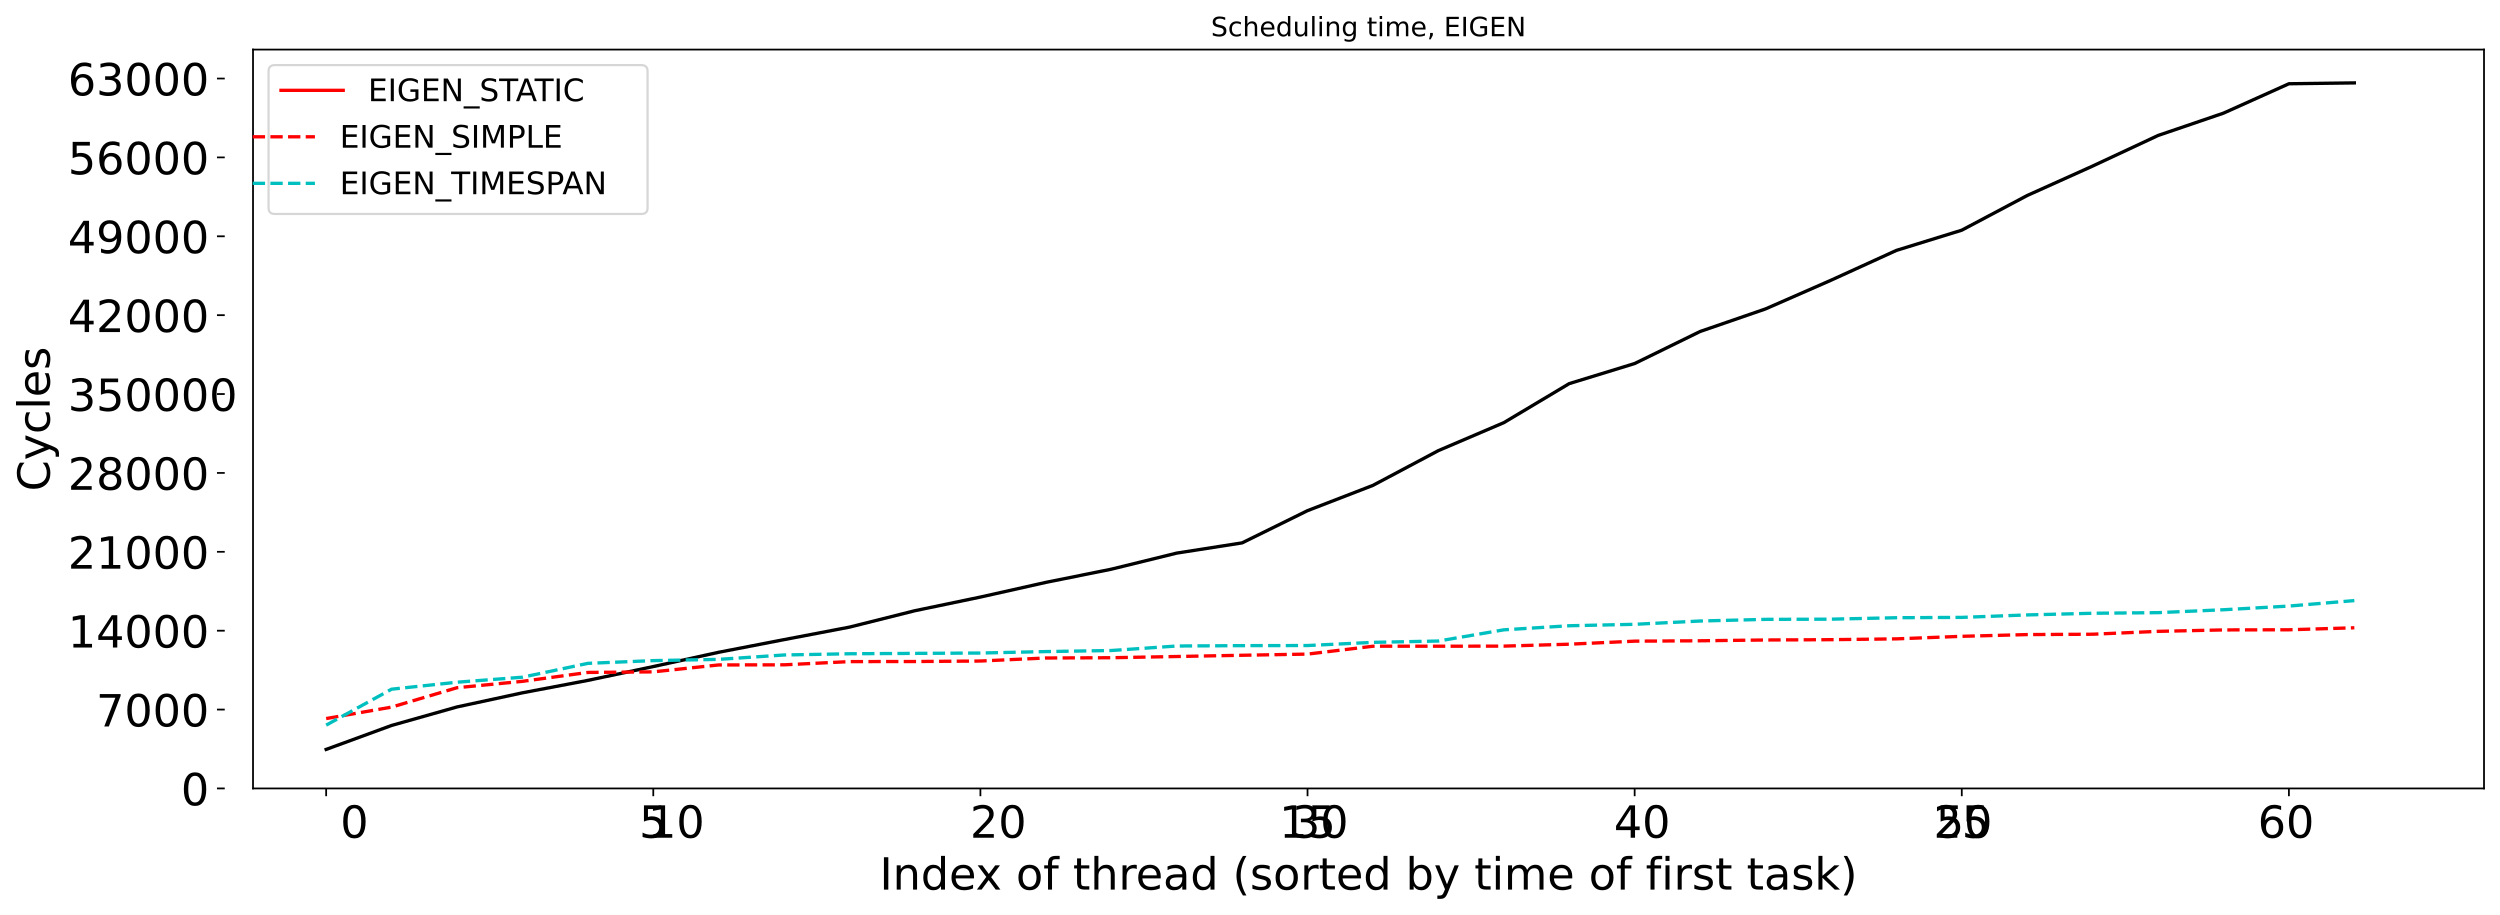
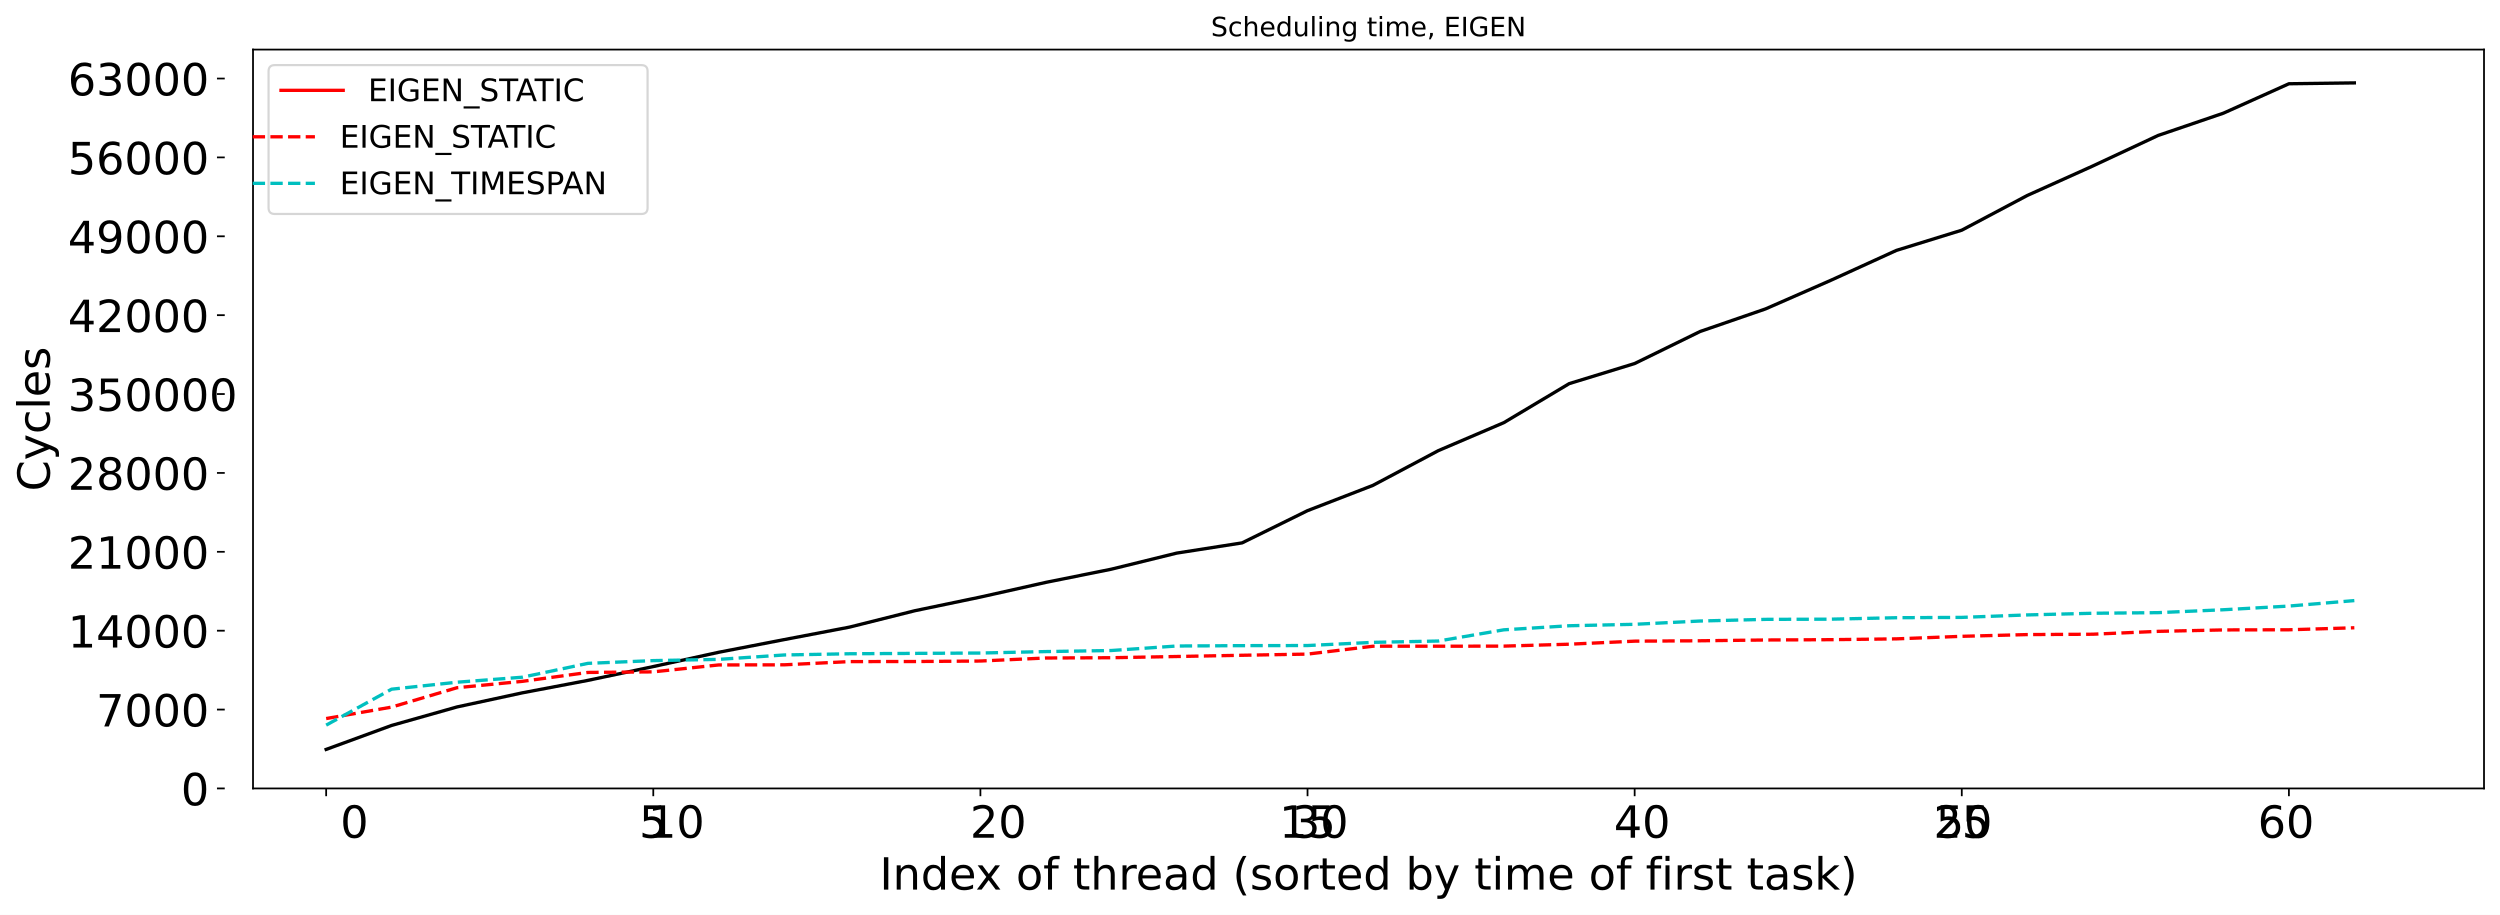
<svg xmlns="http://www.w3.org/2000/svg" xmlns:xlink="http://www.w3.org/1999/xlink" width="1125.506pt" height="411.871pt" viewBox="0 0 1125.506 411.871" version="1.1">
  <defs>
    <style type="text/css">*{stroke-linejoin: round; stroke-linecap: butt}</style>
  </defs>
  <g id="figure_1">
    <g id="patch_1">
      <path d="M -0 411.871  L 1125.506 411.871  L 1125.506 0  L -0 0  z " style="fill: #ffffff" />
    </g>
    <g id="axes_1">
      <g id="patch_2">
        <path d="M 113.906 354.958  L 1118.306 354.958  L 1118.306 22.318  L 113.906 22.318  z " style="fill: #ffffff" />
      </g>
      <g id="matplotlib.axis_1">
        <g id="xtick_1">
          <g id="line2d_1">
            <defs>
              <path id="me349b66cde" d="M 0 0  L 0 3.5  " style="stroke: #000000; stroke-width: 0.8" />
            </defs>
            <g>
              <use xlink:href="#me349b66cde" x="146.836" y="354.958" style="stroke: #000000; stroke-width: 0.8" />
            </g>
          </g>
          <g id="text_1">
            <g transform="translate(153.1983 377.155) scale(0.2 -0.2)">
              <defs>
                <path id="DejaVuSans-30" d="M 2034 4250  Q 1547 4250 1301 3770  Q 1056 3291 1056 2328  Q 1056 1369 1301 889  Q 1547 409 2034 409  Q 2525 409 2770 889  Q 3016 1369 3016 2328  Q 3016 3291 2770 3770  Q 2525 4250 2034 4250  z M 2034 4750  Q 2819 4750 3233 4129  Q 3647 3509 3647 2328  Q 3647 1150 3233 529  Q 2819 -91 2034 -91  Q 1250 -91 836 529  Q 422 1150 422 2328  Q 422 3509 836 4129  Q 1250 4750 2034 4750  z " transform="scale(0.015625)" />
              </defs>
              <use xlink:href="#DejaVuSans-30" />
            </g>
          </g>
        </g>
        <g id="xtick_2">
          <g id="line2d_2">
            <g>
              <use xlink:href="#me349b66cde" x="294.109" y="354.958" style="stroke: #000000; stroke-width: 0.8" />
            </g>
          </g>
          <g id="text_2">
            <g transform="translate(287.746 377.155) scale(0.2 -0.2)">
              <defs>
                <path id="DejaVuSans-35" d="M 691 4666  L 3169 4666  L 3169 4134  L 1269 4134  L 1269 2991  Q 1406 3038 1543 3061  Q 1681 3084 1819 3084  Q 2600 3084 3056 2656  Q 3513 2228 3513 1497  Q 3513 744 3044 326  Q 2575 -91 1722 -91  Q 1428 -91 1123 -41  Q 819 9 494 109  L 494 744  Q 775 591 1075 516  Q 1375 441 1709 441  Q 2250 441 2565 725  Q 2881 1009 2881 1497  Q 2881 1984 2565 2268  Q 2250 2553 1709 2553  Q 1456 2553 1204 2497  Q 953 2441 691 2322  L 691 4666  z " transform="scale(0.015625)" />
              </defs>
              <use xlink:href="#DejaVuSans-35" />
            </g>
          </g>
        </g>
        <g id="xtick_3">
          <g id="line2d_3">
            <g>
              <use xlink:href="#me349b66cde" x="441.381" y="354.958" style="stroke: #000000; stroke-width: 0.8" />
            </g>
          </g>
          <g id="text_3">
            <g transform="translate(291.7709 377.155) scale(0.2 -0.2)">
              <defs>
                <path id="DejaVuSans-31" d="M 794 531  L 1825 531  L 1825 4091  L 703 3866  L 703 4441  L 1819 4666  L 2450 4666  L 2450 531  L 3481 531  L 3481 0  L 794 0  L 794 531  z " transform="scale(0.015625)" />
              </defs>
              <use xlink:href="#DejaVuSans-31" />
              <use xlink:href="#DejaVuSans-30" x="63.623" />
            </g>
          </g>
        </g>
        <g id="xtick_4">
          <g id="line2d_4">
            <g>
              <use xlink:href="#me349b66cde" x="588.654" y="354.958" style="stroke: #000000; stroke-width: 0.8" />
            </g>
          </g>
          <g id="text_4">
            <g transform="translate(575.929 377.155) scale(0.2 -0.2)">
              <use xlink:href="#DejaVuSans-31" />
              <use xlink:href="#DejaVuSans-35" x="63.623" />
            </g>
          </g>
        </g>
        <g id="xtick_5">
          <g id="line2d_5">
            <g>
              <use xlink:href="#me349b66cde" x="735.927" y="354.958" style="stroke: #000000; stroke-width: 0.8" />
            </g>
          </g>
          <g id="text_3">
            <g transform="translate(436.7059 377.155) scale(0.2 -0.2)">
              <defs>
                <path id="DejaVuSans-32" d="M 1228 531  L 3431 531  L 3431 0  L 469 0  L 469 531  Q 828 903 1448 1529  Q 2069 2156 2228 2338  Q 2531 2678 2651 2914  Q 2772 3150 2772 3378  Q 2772 3750 2511 3984  Q 2250 4219 1831 4219  Q 1534 4219 1204 4116  Q 875 4013 500 3803  L 500 4441  Q 881 4594 1212 4672  Q 1544 4750 1819 4750  Q 2544 4750 2975 4387  Q 3406 4025 3406 3419  Q 3406 3131 3298 2873  Q 3191 2616 2906 2266  Q 2828 2175 2409 1742  Q 1991 1309 1228 531  z " transform="scale(0.015625)" />
              </defs>
              <use xlink:href="#DejaVuSans-32" />
              <use xlink:href="#DejaVuSans-30" x="63.623" />
            </g>
          </g>
        </g>
        <g id="xtick_6">
          <g id="line2d_6">
            <g>
              <use xlink:href="#me349b66cde" x="883.199" y="354.958" style="stroke: #000000; stroke-width: 0.8" />
            </g>
          </g>
          <g id="text_6">
            <g transform="translate(870.4744 377.155) scale(0.2 -0.2)">
              <use xlink:href="#DejaVuSans-32" />
              <use xlink:href="#DejaVuSans-35" x="63.623" />
            </g>
          </g>
        </g>
        <g id="xtick_7">
          <g id="line2d_7">
            <g>
              <use xlink:href="#me349b66cde" x="1030.472" y="354.958" style="stroke: #000000; stroke-width: 0.8" />
            </g>
          </g>
          <g id="text_4">
            <g transform="translate(581.641 377.155) scale(0.2 -0.2)">
              <defs>
                <path id="DejaVuSans-33" d="M 2597 2516  Q 3050 2419 3304 2112  Q 3559 1806 3559 1356  Q 3559 666 3084 287  Q 2609 -91 1734 -91  Q 1441 -91 1130 -33  Q 819 25 488 141  L 488 750  Q 750 597 1062 519  Q 1375 441 1716 441  Q 2309 441 2620 675  Q 2931 909 2931 1356  Q 2931 1769 2642 2001  Q 2353 2234 1838 2234  L 1294 2234  L 1294 2753  L 1863 2753  Q 2328 2753 2575 2939  Q 2822 3125 2822 3475  Q 2822 3834 2567 4026  Q 2313 4219 1838 4219  Q 1578 4219 1281 4162  Q 984 4106 628 3988  L 628 4550  Q 988 4650 1302 4700  Q 1616 4750 1894 4750  Q 2613 4750 3031 4423  Q 3450 4097 3450 3541  Q 3450 3153 3228 2886  Q 3006 2619 2597 2516  z " transform="scale(0.015625)" />
              </defs>
              <use xlink:href="#DejaVuSans-33" />
              <use xlink:href="#DejaVuSans-30" x="63.623" />
            </g>
          </g>
        </g>
        <g id="xtick_5">
          <g id="line2d_5">
            <g>
-               <use xlink:href="#m60fa021824" x="739.301" y="354.958" style="stroke: #000000; stroke-width: 0.8" />
+               <use xlink:href="#m467ba0dbdc" x="739.301" y="354.958" style="stroke: #000000; stroke-width: 0.8" />
            </g>
          </g>
          <g id="text_5">
            <g transform="translate(726.5761 377.155) scale(0.2 -0.2)">
              <defs>
                <path id="DejaVuSans-34" d="M 2419 4116  L 825 1625  L 2419 1625  L 2419 4116  z M 2253 4666  L 3047 4666  L 3047 1625  L 3713 1625  L 3713 1100  L 3047 1100  L 3047 0  L 2419 0  L 2419 1100  L 313 1100  L 313 1709  L 2253 4666  z " transform="scale(0.015625)" />
              </defs>
              <use xlink:href="#DejaVuSans-34" />
              <use xlink:href="#DejaVuSans-30" x="63.623" />
            </g>
          </g>
        </g>
        <g id="xtick_6">
          <g id="line2d_6">
            <g>
-               <use xlink:href="#m60fa021824" x="884.236" y="354.958" style="stroke: #000000; stroke-width: 0.8" />
+               <use xlink:href="#m467ba0dbdc" x="884.236" y="354.958" style="stroke: #000000; stroke-width: 0.8" />
            </g>
          </g>
          <g id="text_6">
            <g transform="translate(871.5111 377.155) scale(0.2 -0.2)">
              <defs>
                <path id="DejaVuSans-35" d="M 691 4666  L 3169 4666  L 3169 4134  L 1269 4134  L 1269 2991  Q 1406 3038 1543 3061  Q 1681 3084 1819 3084  Q 2600 3084 3056 2656  Q 3513 2228 3513 1497  Q 3513 744 3044 326  Q 2575 -91 1722 -91  Q 1428 -91 1123 -41  Q 819 9 494 109  L 494 744  Q 775 591 1075 516  Q 1375 441 1709 441  Q 2250 441 2565 725  Q 2881 1009 2881 1497  Q 2881 1984 2565 2268  Q 2250 2553 1709 2553  Q 1456 2553 1204 2497  Q 953 2441 691 2322  L 691 4666  z " transform="scale(0.015625)" />
              </defs>
              <use xlink:href="#DejaVuSans-35" />
              <use xlink:href="#DejaVuSans-30" x="63.623" />
            </g>
          </g>
        </g>
        <g id="xtick_7">
          <g id="line2d_7">
            <g>
-               <use xlink:href="#m60fa021824" x="1029.171" y="354.958" style="stroke: #000000; stroke-width: 0.8" />
+               <use xlink:href="#m467ba0dbdc" x="1029.171" y="354.958" style="stroke: #000000; stroke-width: 0.8" />
            </g>
          </g>
          <g id="text_7">
            <g transform="translate(1016.446 377.155) scale(0.2 -0.2)">
              <defs>
                <path id="DejaVuSans-36" d="M 2113 2584  Q 1688 2584 1439 2293  Q 1191 2003 1191 1497  Q 1191 994 1439 701  Q 1688 409 2113 409  Q 2538 409 2786 701  Q 3034 994 3034 1497  Q 3034 2003 2786 2293  Q 2538 2584 2113 2584  z M 3366 4563  L 3366 3988  Q 3128 4100 2886 4159  Q 2644 4219 2406 4219  Q 1781 4219 1451 3797  Q 1122 3375 1075 2522  Q 1259 2794 1537 2939  Q 1816 3084 2150 3084  Q 2853 3084 3261 2657  Q 3669 2231 3669 1497  Q 3669 778 3244 343  Q 2819 -91 2113 -91  Q 1303 -91 875 529  Q 447 1150 447 2328  Q 447 3434 972 4092  Q 1497 4750 2381 4750  Q 2619 4750 2861 4703  Q 3103 4656 3366 4563  z " transform="scale(0.015625)" />
              </defs>
              <use xlink:href="#DejaVuSans-36" />
              <use xlink:href="#DejaVuSans-30" x="63.623" />
            </g>
          </g>
        </g>
        <g id="text_8">
          <g transform="translate(395.9859 400.5113) scale(0.2 -0.2)">
            <defs>
              <path id="DejaVuSans-49" d="M 628 4666  L 1259 4666  L 1259 0  L 628 0  L 628 4666  z " transform="scale(0.015625)" />
              <path id="DejaVuSans-6e" d="M 3513 2113  L 3513 0  L 2938 0  L 2938 2094  Q 2938 2591 2744 2837  Q 2550 3084 2163 3084  Q 1697 3084 1428 2787  Q 1159 2491 1159 1978  L 1159 0  L 581 0  L 581 3500  L 1159 3500  L 1159 2956  Q 1366 3272 1645 3428  Q 1925 3584 2291 3584  Q 2894 3584 3203 3211  Q 3513 2838 3513 2113  z " transform="scale(0.015625)" />
              <path id="DejaVuSans-64" d="M 2906 2969  L 2906 4863  L 3481 4863  L 3481 0  L 2906 0  L 2906 525  Q 2725 213 2448 61  Q 2172 -91 1784 -91  Q 1150 -91 751 415  Q 353 922 353 1747  Q 353 2572 751 3078  Q 1150 3584 1784 3584  Q 2172 3584 2448 3432  Q 2725 3281 2906 2969  z M 947 1747  Q 947 1113 1208 752  Q 1469 391 1925 391  Q 2381 391 2643 752  Q 2906 1113 2906 1747  Q 2906 2381 2643 2742  Q 2381 3103 1925 3103  Q 1469 3103 1208 2742  Q 947 2381 947 1747  z " transform="scale(0.015625)" />
              <path id="DejaVuSans-65" d="M 3597 1894  L 3597 1613  L 953 1613  Q 991 1019 1311 708  Q 1631 397 2203 397  Q 2534 397 2845 478  Q 3156 559 3463 722  L 3463 178  Q 3153 47 2828 -22  Q 2503 -91 2169 -91  Q 1331 -91 842 396  Q 353 884 353 1716  Q 353 2575 817 3079  Q 1281 3584 2069 3584  Q 2775 3584 3186 3129  Q 3597 2675 3597 1894  z M 3022 2063  Q 3016 2534 2758 2815  Q 2500 3097 2075 3097  Q 1594 3097 1305 2825  Q 1016 2553 972 2059  L 3022 2063  z " transform="scale(0.015625)" />
              <path id="DejaVuSans-78" d="M 3513 3500  L 2247 1797  L 3578 0  L 2900 0  L 1881 1375  L 863 0  L 184 0  L 1544 1831  L 300 3500  L 978 3500  L 1906 2253  L 2834 3500  L 3513 3500  z " transform="scale(0.015625)" />
              <path id="DejaVuSans-20" transform="scale(0.015625)" />
              <path id="DejaVuSans-6f" d="M 1959 3097  Q 1497 3097 1228 2736  Q 959 2375 959 1747  Q 959 1119 1226 758  Q 1494 397 1959 397  Q 2419 397 2687 759  Q 2956 1122 2956 1747  Q 2956 2369 2687 2733  Q 2419 3097 1959 3097  z M 1959 3584  Q 2709 3584 3137 3096  Q 3566 2609 3566 1747  Q 3566 888 3137 398  Q 2709 -91 1959 -91  Q 1206 -91 779 398  Q 353 888 353 1747  Q 353 2609 779 3096  Q 1206 3584 1959 3584  z " transform="scale(0.015625)" />
              <path id="DejaVuSans-66" d="M 2375 4863  L 2375 4384  L 1825 4384  Q 1516 4384 1395 4259  Q 1275 4134 1275 3809  L 1275 3500  L 2222 3500  L 2222 3053  L 1275 3053  L 1275 0  L 697 0  L 697 3053  L 147 3053  L 147 3500  L 697 3500  L 697 3744  Q 697 4328 969 4595  Q 1241 4863 1831 4863  L 2375 4863  z " transform="scale(0.015625)" />
              <path id="DejaVuSans-74" d="M 1172 4494  L 1172 3500  L 2356 3500  L 2356 3053  L 1172 3053  L 1172 1153  Q 1172 725 1289 603  Q 1406 481 1766 481  L 2356 481  L 2356 0  L 1766 0  Q 1100 0 847 248  Q 594 497 594 1153  L 594 3053  L 172 3053  L 172 3500  L 594 3500  L 594 4494  L 1172 4494  z " transform="scale(0.015625)" />
              <path id="DejaVuSans-68" d="M 3513 2113  L 3513 0  L 2938 0  L 2938 2094  Q 2938 2591 2744 2837  Q 2550 3084 2163 3084  Q 1697 3084 1428 2787  Q 1159 2491 1159 1978  L 1159 0  L 581 0  L 581 4863  L 1159 4863  L 1159 2956  Q 1366 3272 1645 3428  Q 1925 3584 2291 3584  Q 2894 3584 3203 3211  Q 3513 2838 3513 2113  z " transform="scale(0.015625)" />
              <path id="DejaVuSans-72" d="M 2631 2963  Q 2534 3019 2420 3045  Q 2306 3072 2169 3072  Q 1681 3072 1420 2755  Q 1159 2438 1159 1844  L 1159 0  L 581 0  L 581 3500  L 1159 3500  L 1159 2956  Q 1341 3275 1631 3429  Q 1922 3584 2338 3584  Q 2397 3584 2469 3576  Q 2541 3569 2628 3553  L 2631 2963  z " transform="scale(0.015625)" />
              <path id="DejaVuSans-61" d="M 2194 1759  Q 1497 1759 1228 1600  Q 959 1441 959 1056  Q 959 750 1161 570  Q 1363 391 1709 391  Q 2188 391 2477 730  Q 2766 1069 2766 1631  L 2766 1759  L 2194 1759  z M 3341 1997  L 3341 0  L 2766 0  L 2766 531  Q 2569 213 2275 61  Q 1981 -91 1556 -91  Q 1019 -91 701 211  Q 384 513 384 1019  Q 384 1609 779 1909  Q 1175 2209 1959 2209  L 2766 2209  L 2766 2266  Q 2766 2663 2505 2880  Q 2244 3097 1772 3097  Q 1472 3097 1187 3025  Q 903 2953 641 2809  L 641 3341  Q 956 3463 1253 3523  Q 1550 3584 1831 3584  Q 2591 3584 2966 3190  Q 3341 2797 3341 1997  z " transform="scale(0.015625)" />
              <path id="DejaVuSans-28" d="M 1984 4856  Q 1566 4138 1362 3434  Q 1159 2731 1159 2009  Q 1159 1288 1364 580  Q 1569 -128 1984 -844  L 1484 -844  Q 1016 -109 783 600  Q 550 1309 550 2009  Q 550 2706 781 3412  Q 1013 4119 1484 4856  L 1984 4856  z " transform="scale(0.015625)" />
              <path id="DejaVuSans-73" d="M 2834 3397  L 2834 2853  Q 2591 2978 2328 3040  Q 2066 3103 1784 3103  Q 1356 3103 1142 2972  Q 928 2841 928 2578  Q 928 2378 1081 2264  Q 1234 2150 1697 2047  L 1894 2003  Q 2506 1872 2764 1633  Q 3022 1394 3022 966  Q 3022 478 2636 193  Q 2250 -91 1575 -91  Q 1294 -91 989 -36  Q 684 19 347 128  L 347 722  Q 666 556 975 473  Q 1284 391 1588 391  Q 1994 391 2212 530  Q 2431 669 2431 922  Q 2431 1156 2273 1281  Q 2116 1406 1581 1522  L 1381 1569  Q 847 1681 609 1914  Q 372 2147 372 2553  Q 372 3047 722 3315  Q 1072 3584 1716 3584  Q 2034 3584 2315 3537  Q 2597 3491 2834 3397  z " transform="scale(0.015625)" />
              <path id="DejaVuSans-62" d="M 3116 1747  Q 3116 2381 2855 2742  Q 2594 3103 2138 3103  Q 1681 3103 1420 2742  Q 1159 2381 1159 1747  Q 1159 1113 1420 752  Q 1681 391 2138 391  Q 2594 391 2855 752  Q 3116 1113 3116 1747  z M 1159 2969  Q 1341 3281 1617 3432  Q 1894 3584 2278 3584  Q 2916 3584 3314 3078  Q 3713 2572 3713 1747  Q 3713 922 3314 415  Q 2916 -91 2278 -91  Q 1894 -91 1617 61  Q 1341 213 1159 525  L 1159 0  L 581 0  L 581 4863  L 1159 4863  L 1159 2969  z " transform="scale(0.015625)" />
              <path id="DejaVuSans-79" d="M 2059 -325  Q 1816 -950 1584 -1140  Q 1353 -1331 966 -1331  L 506 -1331  L 506 -850  L 844 -850  Q 1081 -850 1212 -737  Q 1344 -625 1503 -206  L 1606 56  L 191 3500  L 800 3500  L 1894 763  L 2988 3500  L 3597 3500  L 2059 -325  z " transform="scale(0.015625)" />
              <path id="DejaVuSans-69" d="M 603 3500  L 1178 3500  L 1178 0  L 603 0  L 603 3500  z M 603 4863  L 1178 4863  L 1178 4134  L 603 4134  L 603 4863  z " transform="scale(0.015625)" />
              <path id="DejaVuSans-6d" d="M 3328 2828  Q 3544 3216 3844 3400  Q 4144 3584 4550 3584  Q 5097 3584 5394 3201  Q 5691 2819 5691 2113  L 5691 0  L 5113 0  L 5113 2094  Q 5113 2597 4934 2840  Q 4756 3084 4391 3084  Q 3944 3084 3684 2787  Q 3425 2491 3425 1978  L 3425 0  L 2847 0  L 2847 2094  Q 2847 2600 2669 2842  Q 2491 3084 2119 3084  Q 1678 3084 1418 2786  Q 1159 2488 1159 1978  L 1159 0  L 581 0  L 581 3500  L 1159 3500  L 1159 2956  Q 1356 3278 1631 3431  Q 1906 3584 2284 3584  Q 2666 3584 2933 3390  Q 3200 3197 3328 2828  z " transform="scale(0.015625)" />
              <path id="DejaVuSans-6b" d="M 581 4863  L 1159 4863  L 1159 1991  L 2875 3500  L 3609 3500  L 1753 1863  L 3688 0  L 2938 0  L 1159 1709  L 1159 0  L 581 0  L 581 4863  z " transform="scale(0.015625)" />
              <path id="DejaVuSans-29" d="M 513 4856  L 1013 4856  Q 1481 4119 1714 3412  Q 1947 2706 1947 2009  Q 1947 1309 1714 600  Q 1481 -109 1013 -844  L 513 -844  Q 928 -128 1133 580  Q 1338 1288 1338 2009  Q 1338 2731 1133 3434  Q 928 4138 513 4856  z " transform="scale(0.015625)" />
            </defs>
            <use xlink:href="#DejaVuSans-49" />
            <use xlink:href="#DejaVuSans-6e" x="29.492" />
            <use xlink:href="#DejaVuSans-64" x="92.871" />
            <use xlink:href="#DejaVuSans-65" x="156.348" />
            <use xlink:href="#DejaVuSans-78" x="216.121" />
            <use xlink:href="#DejaVuSans-20" x="275.301" />
            <use xlink:href="#DejaVuSans-6f" x="307.088" />
            <use xlink:href="#DejaVuSans-66" x="368.27" />
            <use xlink:href="#DejaVuSans-20" x="403.475" />
            <use xlink:href="#DejaVuSans-74" x="435.262" />
            <use xlink:href="#DejaVuSans-68" x="474.471" />
            <use xlink:href="#DejaVuSans-72" x="537.85" />
            <use xlink:href="#DejaVuSans-65" x="576.713" />
            <use xlink:href="#DejaVuSans-61" x="638.236" />
            <use xlink:href="#DejaVuSans-64" x="699.516" />
            <use xlink:href="#DejaVuSans-20" x="762.992" />
            <use xlink:href="#DejaVuSans-28" x="794.779" />
            <use xlink:href="#DejaVuSans-73" x="833.793" />
            <use xlink:href="#DejaVuSans-6f" x="885.893" />
            <use xlink:href="#DejaVuSans-72" x="947.074" />
            <use xlink:href="#DejaVuSans-74" x="988.188" />
            <use xlink:href="#DejaVuSans-65" x="1027.396" />
            <use xlink:href="#DejaVuSans-64" x="1088.92" />
            <use xlink:href="#DejaVuSans-20" x="1152.396" />
            <use xlink:href="#DejaVuSans-62" x="1184.184" />
            <use xlink:href="#DejaVuSans-79" x="1247.66" />
            <use xlink:href="#DejaVuSans-20" x="1306.84" />
            <use xlink:href="#DejaVuSans-74" x="1338.627" />
            <use xlink:href="#DejaVuSans-69" x="1377.836" />
            <use xlink:href="#DejaVuSans-6d" x="1405.619" />
            <use xlink:href="#DejaVuSans-65" x="1503.031" />
            <use xlink:href="#DejaVuSans-20" x="1564.555" />
            <use xlink:href="#DejaVuSans-6f" x="1596.342" />
            <use xlink:href="#DejaVuSans-66" x="1657.523" />
            <use xlink:href="#DejaVuSans-20" x="1692.729" />
            <use xlink:href="#DejaVuSans-66" x="1724.516" />
            <use xlink:href="#DejaVuSans-69" x="1759.721" />
            <use xlink:href="#DejaVuSans-72" x="1787.504" />
            <use xlink:href="#DejaVuSans-73" x="1828.617" />
            <use xlink:href="#DejaVuSans-74" x="1880.717" />
            <use xlink:href="#DejaVuSans-20" x="1919.926" />
            <use xlink:href="#DejaVuSans-74" x="1951.713" />
            <use xlink:href="#DejaVuSans-61" x="1990.922" />
            <use xlink:href="#DejaVuSans-73" x="2052.201" />
            <use xlink:href="#DejaVuSans-6b" x="2104.301" />
            <use xlink:href="#DejaVuSans-29" x="2162.211" />
          </g>
        </g>
      </g>
      <g id="matplotlib.axis_2">
        <g id="ytick_1">
          <g id="line2d_8">
            <defs>
              <path id="m7685ac1836" d="M 0 0  L -3.5 0  " style="stroke: #000000; stroke-width: 0.8" />
            </defs>
            <g>
              <use xlink:href="#m7685ac1836" x="101.181" y="354.958" style="stroke: #000000; stroke-width: 0.8" />
            </g>
          </g>
          <g id="text_9">
            <g transform="translate(81.45625 362.5566) scale(0.2 -0.2)">
              <use xlink:href="#DejaVuSans-30" />
            </g>
          </g>
        </g>
        <g id="ytick_2">
          <g id="line2d_9">
            <g>
              <use xlink:href="#m7685ac1836" x="101.181" y="319.446" style="stroke: #000000; stroke-width: 0.8" />
            </g>
          </g>
          <g id="text_10">
            <g transform="translate(43.28125 327.0449) scale(0.2 -0.2)">
              <defs>
                <path id="DejaVuSans-37" d="M 525 4666  L 3525 4666  L 3525 4397  L 1831 0  L 1172 0  L 2766 4134  L 525 4134  L 525 4666  z " transform="scale(0.015625)" />
              </defs>
              <use xlink:href="#DejaVuSans-37" />
              <use xlink:href="#DejaVuSans-30" x="63.623" />
              <use xlink:href="#DejaVuSans-30" x="127.246" />
              <use xlink:href="#DejaVuSans-30" x="190.869" />
            </g>
          </g>
        </g>
        <g id="ytick_3">
          <g id="line2d_10">
            <g>
              <use xlink:href="#m7685ac1836" x="101.181" y="283.935" style="stroke: #000000; stroke-width: 0.8" />
            </g>
          </g>
          <g id="text_11">
            <g transform="translate(30.55625 291.5332) scale(0.2 -0.2)">
              <defs>
                <path id="DejaVuSans-34" d="M 2419 4116  L 825 1625  L 2419 1625  L 2419 4116  z M 2253 4666  L 3047 4666  L 3047 1625  L 3713 1625  L 3713 1100  L 3047 1100  L 3047 0  L 2419 0  L 2419 1100  L 313 1100  L 313 1709  L 2253 4666  z " transform="scale(0.015625)" />
              </defs>
              <use xlink:href="#DejaVuSans-31" />
              <use xlink:href="#DejaVuSans-34" x="63.623" />
              <use xlink:href="#DejaVuSans-30" x="127.246" />
              <use xlink:href="#DejaVuSans-30" x="190.869" />
              <use xlink:href="#DejaVuSans-30" x="254.492" />
            </g>
          </g>
        </g>
        <g id="ytick_4">
          <g id="line2d_11">
            <g>
              <use xlink:href="#m7685ac1836" x="101.181" y="248.423" style="stroke: #000000; stroke-width: 0.8" />
            </g>
          </g>
          <g id="text_12">
            <g transform="translate(30.55625 256.0215) scale(0.2 -0.2)">
              <use xlink:href="#DejaVuSans-32" />
              <use xlink:href="#DejaVuSans-31" x="63.623" />
              <use xlink:href="#DejaVuSans-30" x="127.246" />
              <use xlink:href="#DejaVuSans-30" x="190.869" />
              <use xlink:href="#DejaVuSans-30" x="254.492" />
            </g>
          </g>
        </g>
        <g id="ytick_5">
          <g id="line2d_12">
            <g>
              <use xlink:href="#m7685ac1836" x="101.181" y="212.911" style="stroke: #000000; stroke-width: 0.8" />
            </g>
          </g>
          <g id="text_13">
            <g transform="translate(30.55625 220.5098) scale(0.2 -0.2)">
              <defs>
                <path id="DejaVuSans-38" d="M 2034 2216  Q 1584 2216 1326 1975  Q 1069 1734 1069 1313  Q 1069 891 1326 650  Q 1584 409 2034 409  Q 2484 409 2743 651  Q 3003 894 3003 1313  Q 3003 1734 2745 1975  Q 2488 2216 2034 2216  z M 1403 2484  Q 997 2584 770 2862  Q 544 3141 544 3541  Q 544 4100 942 4425  Q 1341 4750 2034 4750  Q 2731 4750 3128 4425  Q 3525 4100 3525 3541  Q 3525 3141 3298 2862  Q 3072 2584 2669 2484  Q 3125 2378 3379 2068  Q 3634 1759 3634 1313  Q 3634 634 3220 271  Q 2806 -91 2034 -91  Q 1263 -91 848 271  Q 434 634 434 1313  Q 434 1759 690 2068  Q 947 2378 1403 2484  z M 1172 3481  Q 1172 3119 1398 2916  Q 1625 2713 2034 2713  Q 2441 2713 2670 2916  Q 2900 3119 2900 3481  Q 2900 3844 2670 4047  Q 2441 4250 2034 4250  Q 1625 4250 1398 4047  Q 1172 3844 1172 3481  z " transform="scale(0.015625)" />
              </defs>
              <use xlink:href="#DejaVuSans-32" />
              <use xlink:href="#DejaVuSans-38" x="63.623" />
              <use xlink:href="#DejaVuSans-30" x="127.246" />
              <use xlink:href="#DejaVuSans-30" x="190.869" />
              <use xlink:href="#DejaVuSans-30" x="254.492" />
            </g>
          </g>
        </g>
        <g id="ytick_6">
          <g id="line2d_13">
            <g>
              <use xlink:href="#m7685ac1836" x="101.181" y="177.4" style="stroke: #000000; stroke-width: 0.8" />
            </g>
          </g>
          <g id="text_14">
            <g transform="translate(30.55625 184.9981) scale(0.2 -0.2)">
              <use xlink:href="#DejaVuSans-33" />
              <use xlink:href="#DejaVuSans-35" x="63.623" />
              <use xlink:href="#DejaVuSans-30" x="127.246" />
              <use xlink:href="#DejaVuSans-30" x="190.869" />
              <use xlink:href="#DejaVuSans-30" x="254.492" />
              <use xlink:href="#DejaVuSans-30" x="318.115" />
            </g>
          </g>
        </g>
        <g id="ytick_7">
          <g id="line2d_14">
            <g>
              <use xlink:href="#m7685ac1836" x="101.181" y="141.888" style="stroke: #000000; stroke-width: 0.8" />
            </g>
          </g>
          <g id="text_15">
            <g transform="translate(30.55625 149.4864) scale(0.2 -0.2)">
              <use xlink:href="#DejaVuSans-34" />
              <use xlink:href="#DejaVuSans-32" x="63.623" />
              <use xlink:href="#DejaVuSans-30" x="127.246" />
              <use xlink:href="#DejaVuSans-30" x="190.869" />
              <use xlink:href="#DejaVuSans-30" x="254.492" />
            </g>
          </g>
        </g>
        <g id="ytick_8">
          <g id="line2d_15">
            <g>
              <use xlink:href="#m7685ac1836" x="101.181" y="106.376" style="stroke: #000000; stroke-width: 0.8" />
            </g>
          </g>
          <g id="text_16">
            <g transform="translate(30.55625 113.9748) scale(0.2 -0.2)">
              <defs>
                <path id="DejaVuSans-39" d="M 703 97  L 703 672  Q 941 559 1184 500  Q 1428 441 1663 441  Q 2288 441 2617 861  Q 2947 1281 2994 2138  Q 2813 1869 2534 1725  Q 2256 1581 1919 1581  Q 1219 1581 811 2004  Q 403 2428 403 3163  Q 403 3881 828 4315  Q 1253 4750 1959 4750  Q 2769 4750 3195 4129  Q 3622 3509 3622 2328  Q 3622 1225 3098 567  Q 2575 -91 1691 -91  Q 1453 -91 1209 -44  Q 966 3 703 97  z M 1959 2075  Q 2384 2075 2632 2365  Q 2881 2656 2881 3163  Q 2881 3666 2632 3958  Q 2384 4250 1959 4250  Q 1534 4250 1286 3958  Q 1038 3666 1038 3163  Q 1038 2656 1286 2365  Q 1534 2075 1959 2075  z " transform="scale(0.015625)" />
              </defs>
              <use xlink:href="#DejaVuSans-34" />
              <use xlink:href="#DejaVuSans-39" x="63.623" />
              <use xlink:href="#DejaVuSans-30" x="127.246" />
              <use xlink:href="#DejaVuSans-30" x="190.869" />
              <use xlink:href="#DejaVuSans-30" x="254.492" />
            </g>
          </g>
        </g>
        <g id="ytick_9">
          <g id="line2d_16">
            <g>
              <use xlink:href="#m7685ac1836" x="101.181" y="70.865" style="stroke: #000000; stroke-width: 0.8" />
            </g>
          </g>
          <g id="text_17">
            <g transform="translate(30.55625 78.46307) scale(0.2 -0.2)">
              <defs>
                <path id="DejaVuSans-36" d="M 2113 2584  Q 1688 2584 1439 2293  Q 1191 2003 1191 1497  Q 1191 994 1439 701  Q 1688 409 2113 409  Q 2538 409 2786 701  Q 3034 994 3034 1497  Q 3034 2003 2786 2293  Q 2538 2584 2113 2584  z M 3366 4563  L 3366 3988  Q 3128 4100 2886 4159  Q 2644 4219 2406 4219  Q 1781 4219 1451 3797  Q 1122 3375 1075 2522  Q 1259 2794 1537 2939  Q 1816 3084 2150 3084  Q 2853 3084 3261 2657  Q 3669 2231 3669 1497  Q 3669 778 3244 343  Q 2819 -91 2113 -91  Q 1303 -91 875 529  Q 447 1150 447 2328  Q 447 3434 972 4092  Q 1497 4750 2381 4750  Q 2619 4750 2861 4703  Q 3103 4656 3366 4563  z " transform="scale(0.015625)" />
              </defs>
              <use xlink:href="#DejaVuSans-35" />
              <use xlink:href="#DejaVuSans-36" x="63.623" />
              <use xlink:href="#DejaVuSans-30" x="127.246" />
              <use xlink:href="#DejaVuSans-30" x="190.869" />
              <use xlink:href="#DejaVuSans-30" x="254.492" />
            </g>
          </g>
        </g>
        <g id="ytick_10">
          <g id="line2d_17">
            <g>
              <use xlink:href="#m7685ac1836" x="101.181" y="35.353" style="stroke: #000000; stroke-width: 0.8" />
            </g>
          </g>
          <g id="text_18">
            <g transform="translate(30.55625 42.95138) scale(0.2 -0.2)">
              <use xlink:href="#DejaVuSans-36" />
              <use xlink:href="#DejaVuSans-33" x="63.623" />
              <use xlink:href="#DejaVuSans-30" x="127.246" />
              <use xlink:href="#DejaVuSans-30" x="190.869" />
              <use xlink:href="#DejaVuSans-30" x="254.492" />
            </g>
          </g>
        </g>
        <g id="text_19">
          <g transform="translate(22.39688 221.1788) rotate(-90) scale(0.2 -0.2)">
            <defs>
              <path id="DejaVuSans-43" d="M 4122 4306  L 4122 3641  Q 3803 3938 3442 4084  Q 3081 4231 2675 4231  Q 1875 4231 1450 3742  Q 1025 3253 1025 2328  Q 1025 1406 1450 917  Q 1875 428 2675 428  Q 3081 428 3442 575  Q 3803 722 4122 1019  L 4122 359  Q 3791 134 3420 21  Q 3050 -91 2638 -91  Q 1578 -91 968 557  Q 359 1206 359 2328  Q 359 3453 968 4101  Q 1578 4750 2638 4750  Q 3056 4750 3426 4639  Q 3797 4528 4122 4306  z " transform="scale(0.015625)" />
              <path id="DejaVuSans-63" d="M 3122 3366  L 3122 2828  Q 2878 2963 2633 3030  Q 2388 3097 2138 3097  Q 1578 3097 1268 2742  Q 959 2388 959 1747  Q 959 1106 1268 751  Q 1578 397 2138 397  Q 2388 397 2633 464  Q 2878 531 3122 666  L 3122 134  Q 2881 22 2623 -34  Q 2366 -91 2075 -91  Q 1284 -91 818 406  Q 353 903 353 1747  Q 353 2603 823 3093  Q 1294 3584 2113 3584  Q 2378 3584 2631 3529  Q 2884 3475 3122 3366  z " transform="scale(0.015625)" />
              <path id="DejaVuSans-6c" d="M 603 4863  L 1178 4863  L 1178 0  L 603 0  L 603 4863  z " transform="scale(0.015625)" />
            </defs>
            <use xlink:href="#DejaVuSans-43" />
            <use xlink:href="#DejaVuSans-79" x="69.824" />
            <use xlink:href="#DejaVuSans-63" x="129.004" />
            <use xlink:href="#DejaVuSans-6c" x="183.984" />
            <use xlink:href="#DejaVuSans-65" x="211.768" />
            <use xlink:href="#DejaVuSans-73" x="273.291" />
          </g>
        </g>
      </g>
      <g id="line2d_18">
        <path d="M 146.836 337.385  L 176.29 326.6  L 205.745 318.269  L 235.199 311.908  L 264.654 306.307  L 294.109 300.087  L 323.563 293.655  L 353.018 287.953  L 382.472 282.322  L 411.927 274.935  L 441.381 268.797  L 470.836 262.191  L 500.29 256.256  L 529.745 249.012  L 559.199 244.405  L 588.654 229.896  L 618.109 218.512  L 647.563 202.867  L 677.018 190.285  L 706.472 172.702  L 735.927 163.662  L 765.381 149.244  L 794.836 139.078  L 824.29 126.172  L 853.745 112.738  L 883.199 103.627  L 912.654 88.012  L 942.109 74.761  L 971.563 60.992  L 1001.018 50.938  L 1030.472 37.707  L 1059.927 37.321  " clip-path="url(#p880214d43c)" style="fill: none; stroke: #000000; stroke-width: 1.5; stroke-linecap: square" />
      </g>
      <g id="line2d_19">
        <path d="M 146.836 323.495  L 176.29 318.341  L 205.745 309.615  L 235.199 306.743  L 264.654 302.736  L 294.109 302.472  L 323.563 299.357  L 353.018 299.306  L 382.472 297.855  L 411.927 297.815  L 441.381 297.592  L 470.836 296.232  L 500.29 296.11  L 529.745 295.562  L 559.199 295.004  L 588.654 294.477  L 618.109 290.936  L 647.563 290.925  L 677.018 290.885  L 706.472 290.022  L 735.927 288.653  L 765.381 288.48  L 794.836 288.125  L 824.29 287.983  L 853.745 287.618  L 883.199 286.471  L 912.654 285.69  L 942.109 285.528  L 971.563 284.239  L 1001.018 283.59  L 1030.472 283.529  L 1059.927 282.626  " clip-path="url(#p880214d43c)" style="fill: none; stroke-dasharray: 5.55,2.4; stroke-dashoffset: 0; stroke: #ff0000; stroke-width: 1.5" />
      </g>
      <g id="line2d_20">
        <path d="M 146.836 326.457  L 176.29 310.274  L 205.745 307.139  L 235.199 304.877  L 264.654 298.647  L 294.109 297.409  L 323.563 296.851  L 353.018 294.872  L 382.472 294.324  L 411.927 294.152  L 441.381 294  L 470.836 293.34  L 500.29 292.863  L 529.745 290.834  L 559.199 290.672  L 588.654 290.621  L 618.109 289.19  L 647.563 288.592  L 677.018 283.549  L 706.472 281.713  L 735.927 281.063  L 765.381 279.582  L 794.836 278.841  L 824.29 278.75  L 853.745 278.101  L 883.199 277.948  L 912.654 276.843  L 942.109 276.092  L 971.563 275.818  L 1001.018 274.509  L 1030.472 272.855  L 1059.927 270.39  " clip-path="url(#p880214d43c)" style="fill: none; stroke-dasharray: 5.55,2.4; stroke-dashoffset: 0; stroke: #00bfbf; stroke-width: 1.5" />
      </g>
      <g id="patch_3">
        <path d="M 113.906 354.958  L 113.906 22.318  " style="fill: none; stroke: #000000; stroke-width: 0.8; stroke-linejoin: miter; stroke-linecap: square" />
      </g>
      <g id="patch_4">
        <path d="M 1118.306 354.958  L 1118.306 22.318  " style="fill: none; stroke: #000000; stroke-width: 0.8; stroke-linejoin: miter; stroke-linecap: square" />
      </g>
      <g id="patch_5">
        <path d="M 113.906 354.958  L 1118.306 354.958  " style="fill: none; stroke: #000000; stroke-width: 0.8; stroke-linejoin: miter; stroke-linecap: square" />
      </g>
      <g id="patch_6">
        <path d="M 113.906 22.318  L 1118.306 22.318  " style="fill: none; stroke: #000000; stroke-width: 0.8; stroke-linejoin: miter; stroke-linecap: square" />
      </g>
-       <g id="text_16">
+       <g id="text_18">
        <g transform="translate(545.1806 16.31812) scale(0.12 -0.12)">
          <defs>
            <path id="DejaVuSans-53" d="M 3425 4513  L 3425 3897  Q 3066 4069 2747 4153  Q 2428 4238 2131 4238  Q 1616 4238 1336 4038  Q 1056 3838 1056 3469  Q 1056 3159 1242 3001  Q 1428 2844 1947 2747  L 2328 2669  Q 3034 2534 3370 2195  Q 3706 1856 3706 1288  Q 3706 609 3251 259  Q 2797 -91 1919 -91  Q 1588 -91 1214 -16  Q 841 59 441 206  L 441 856  Q 825 641 1194 531  Q 1563 422 1919 422  Q 2459 422 2753 634  Q 3047 847 3047 1241  Q 3047 1584 2836 1778  Q 2625 1972 2144 2069  L 1759 2144  Q 1053 2284 737 2584  Q 422 2884 422 3419  Q 422 4038 858 4394  Q 1294 4750 2059 4750  Q 2388 4750 2728 4690  Q 3069 4631 3425 4513  z " transform="scale(0.015625)" />
            <path id="DejaVuSans-75" d="M 544 1381  L 544 3500  L 1119 3500  L 1119 1403  Q 1119 906 1312 657  Q 1506 409 1894 409  Q 2359 409 2629 706  Q 2900 1003 2900 1516  L 2900 3500  L 3475 3500  L 3475 0  L 2900 0  L 2900 538  Q 2691 219 2414 64  Q 2138 -91 1772 -91  Q 1169 -91 856 284  Q 544 659 544 1381  z M 1991 3584  L 1991 3584  z " transform="scale(0.015625)" />
            <path id="DejaVuSans-67" d="M 2906 1791  Q 2906 2416 2648 2759  Q 2391 3103 1925 3103  Q 1463 3103 1205 2759  Q 947 2416 947 1791  Q 947 1169 1205 825  Q 1463 481 1925 481  Q 2391 481 2648 825  Q 2906 1169 2906 1791  z M 3481 434  Q 3481 -459 3084 -895  Q 2688 -1331 1869 -1331  Q 1566 -1331 1297 -1286  Q 1028 -1241 775 -1147  L 775 -588  Q 1028 -725 1275 -790  Q 1522 -856 1778 -856  Q 2344 -856 2625 -561  Q 2906 -266 2906 331  L 2906 616  Q 2728 306 2450 153  Q 2172 0 1784 0  Q 1141 0 747 490  Q 353 981 353 1791  Q 353 2603 747 3093  Q 1141 3584 1784 3584  Q 2172 3584 2450 3431  Q 2728 3278 2906 2969  L 2906 3500  L 3481 3500  L 3481 434  z " transform="scale(0.015625)" />
            <path id="DejaVuSans-2c" d="M 750 794  L 1409 794  L 1409 256  L 897 -744  L 494 -744  L 750 256  L 750 794  z " transform="scale(0.015625)" />
            <path id="DejaVuSans-45" d="M 628 4666  L 3578 4666  L 3578 4134  L 1259 4134  L 1259 2753  L 3481 2753  L 3481 2222  L 1259 2222  L 1259 531  L 3634 531  L 3634 0  L 628 0  L 628 4666  z " transform="scale(0.015625)" />
            <path id="DejaVuSans-47" d="M 3809 666  L 3809 1919  L 2778 1919  L 2778 2438  L 4434 2438  L 4434 434  Q 4069 175 3628 42  Q 3188 -91 2688 -91  Q 1594 -91 976 548  Q 359 1188 359 2328  Q 359 3472 976 4111  Q 1594 4750 2688 4750  Q 3144 4750 3555 4637  Q 3966 4525 4313 4306  L 4313 3634  Q 3963 3931 3569 4081  Q 3175 4231 2741 4231  Q 1884 4231 1454 3753  Q 1025 3275 1025 2328  Q 1025 1384 1454 906  Q 1884 428 2741 428  Q 3075 428 3337 486  Q 3600 544 3809 666  z " transform="scale(0.015625)" />
            <path id="DejaVuSans-4e" d="M 628 4666  L 1478 4666  L 3547 763  L 3547 4666  L 4159 4666  L 4159 0  L 3309 0  L 1241 3903  L 1241 0  L 628 0  L 628 4666  z " transform="scale(0.015625)" />
          </defs>
          <use xlink:href="#DejaVuSans-53" />
          <use xlink:href="#DejaVuSans-63" x="63.477" />
          <use xlink:href="#DejaVuSans-68" x="118.457" />
          <use xlink:href="#DejaVuSans-65" x="181.836" />
          <use xlink:href="#DejaVuSans-64" x="243.359" />
          <use xlink:href="#DejaVuSans-75" x="306.836" />
          <use xlink:href="#DejaVuSans-6c" x="370.215" />
          <use xlink:href="#DejaVuSans-69" x="397.998" />
          <use xlink:href="#DejaVuSans-6e" x="425.781" />
          <use xlink:href="#DejaVuSans-67" x="489.16" />
          <use xlink:href="#DejaVuSans-20" x="552.637" />
          <use xlink:href="#DejaVuSans-74" x="584.424" />
          <use xlink:href="#DejaVuSans-69" x="623.633" />
          <use xlink:href="#DejaVuSans-6d" x="651.416" />
          <use xlink:href="#DejaVuSans-65" x="748.828" />
          <use xlink:href="#DejaVuSans-2c" x="810.352" />
          <use xlink:href="#DejaVuSans-20" x="842.139" />
          <use xlink:href="#DejaVuSans-45" x="873.926" />
          <use xlink:href="#DejaVuSans-49" x="937.109" />
          <use xlink:href="#DejaVuSans-47" x="966.602" />
          <use xlink:href="#DejaVuSans-45" x="1044.092" />
          <use xlink:href="#DejaVuSans-4e" x="1107.275" />
        </g>
      </g>
      <g id="legend_1">
        <g id="patch_7">
          <path d="M 123.706 96.334  L 288.744 96.334  Q 291.544 96.334 291.544 93.534  L 291.544 32.118  Q 291.544 29.318 288.744 29.318  L 123.706 29.318  Q 120.906 29.318 120.906 32.118  L 120.906 93.534  Q 120.906 96.334 123.706 96.334  z " style="fill: #ffffff; opacity: 0.8; stroke: #cccccc; stroke-linejoin: miter" />
        </g>
-         <g id="line2d_17">
+         <g id="line2d_19">
          <path d="M 126.506 40.656  L 140.506 40.656  L 154.506 40.656  " style="fill: none; stroke: #ff0000; stroke-width: 1.5; stroke-linecap: square" />
        </g>
-         <g id="text_17">
+         <g id="text_19">
          <g transform="translate(165.7063 45.55594) scale(0.14 -0.14)">
            <defs>
              <path id="DejaVuSans-5f" d="M 3263 -1063  L 3263 -1509  L -63 -1509  L -63 -1063  L 3263 -1063  z " transform="scale(0.015625)" />
              <path id="DejaVuSans-54" d="M -19 4666  L 3928 4666  L 3928 4134  L 2272 4134  L 2272 0  L 1638 0  L 1638 4134  L -19 4134  L -19 4666  z " transform="scale(0.015625)" />
              <path id="DejaVuSans-41" d="M 2188 4044  L 1331 1722  L 3047 1722  L 2188 4044  z M 1831 4666  L 2547 4666  L 4325 0  L 3669 0  L 3244 1197  L 1141 1197  L 716 0  L 50 0  L 1831 4666  z " transform="scale(0.015625)" />
            </defs>
            <use xlink:href="#DejaVuSans-45" />
            <use xlink:href="#DejaVuSans-49" x="63.184" />
            <use xlink:href="#DejaVuSans-47" x="92.676" />
            <use xlink:href="#DejaVuSans-45" x="170.166" />
            <use xlink:href="#DejaVuSans-4e" x="233.35" />
            <use xlink:href="#DejaVuSans-5f" x="308.154" />
            <use xlink:href="#DejaVuSans-53" x="358.154" />
            <use xlink:href="#DejaVuSans-54" x="421.631" />
            <use xlink:href="#DejaVuSans-41" x="474.965" />
            <use xlink:href="#DejaVuSans-54" x="535.623" />
            <use xlink:href="#DejaVuSans-49" x="596.707" />
            <use xlink:href="#DejaVuSans-43" x="626.199" />
          </g>
        </g>
        <g id="line2d_22">
          <path d="M 113.781 61.595  L 127.781 61.595  L 141.781 61.595  " style="fill: none; stroke-dasharray: 5.55,2.4; stroke-dashoffset: 0; stroke: #ff0000; stroke-width: 1.5" />
        </g>
        <g id="text_22">
          <g transform="translate(152.9812 66.49469) scale(0.14 -0.14)">
            <defs>
              <path id="DejaVuSans-4d" d="M 628 4666  L 1569 4666  L 2759 1491  L 3956 4666  L 4897 4666  L 4897 0  L 4281 0  L 4281 4097  L 3078 897  L 2444 897  L 1241 4097  L 1241 0  L 628 0  L 628 4666  z " transform="scale(0.015625)" />
              <path id="DejaVuSans-50" d="M 1259 4147  L 1259 2394  L 2053 2394  Q 2494 2394 2734 2622  Q 2975 2850 2975 3272  Q 2975 3691 2734 3919  Q 2494 4147 2053 4147  L 1259 4147  z M 628 4666  L 2053 4666  Q 2838 4666 3239 4311  Q 3641 3956 3641 3272  Q 3641 2581 3239 2228  Q 2838 1875 2053 1875  L 1259 1875  L 1259 0  L 628 0  L 628 4666  z " transform="scale(0.015625)" />
              <path id="DejaVuSans-4c" d="M 628 4666  L 1259 4666  L 1259 531  L 3531 531  L 3531 0  L 628 0  L 628 4666  z " transform="scale(0.015625)" />
            </defs>
            <use xlink:href="#DejaVuSans-45" />
            <use xlink:href="#DejaVuSans-49" x="63.184" />
            <use xlink:href="#DejaVuSans-47" x="92.676" />
            <use xlink:href="#DejaVuSans-45" x="170.166" />
            <use xlink:href="#DejaVuSans-4e" x="233.35" />
            <use xlink:href="#DejaVuSans-5f" x="308.154" />
            <use xlink:href="#DejaVuSans-53" x="358.154" />
-             <use xlink:href="#DejaVuSans-49" x="421.631" />
-             <use xlink:href="#DejaVuSans-4d" x="451.123" />
-             <use xlink:href="#DejaVuSans-50" x="537.402" />
-             <use xlink:href="#DejaVuSans-4c" x="597.705" />
-             <use xlink:href="#DejaVuSans-45" x="653.418" />
+             <use xlink:href="#DejaVuSans-54" x="421.631" />
+             <use xlink:href="#DejaVuSans-41" x="474.965" />
+             <use xlink:href="#DejaVuSans-54" x="535.623" />
+             <use xlink:href="#DejaVuSans-49" x="596.707" />
+             <use xlink:href="#DejaVuSans-43" x="626.199" />
          </g>
        </g>
        <g id="line2d_23">
          <path d="M 113.781 82.533  L 127.781 82.533  L 141.781 82.533  " style="fill: none; stroke-dasharray: 5.55,2.4; stroke-dashoffset: 0; stroke: #00bfbf; stroke-width: 1.5" />
        </g>
        <g id="text_23">
          <g transform="translate(152.9812 87.43344) scale(0.14 -0.14)">
            <use xlink:href="#DejaVuSans-45" />
            <use xlink:href="#DejaVuSans-49" x="63.184" />
            <use xlink:href="#DejaVuSans-47" x="92.676" />
            <use xlink:href="#DejaVuSans-45" x="170.166" />
            <use xlink:href="#DejaVuSans-4e" x="233.35" />
            <use xlink:href="#DejaVuSans-5f" x="308.154" />
            <use xlink:href="#DejaVuSans-54" x="358.154" />
            <use xlink:href="#DejaVuSans-49" x="419.238" />
            <use xlink:href="#DejaVuSans-4d" x="448.73" />
            <use xlink:href="#DejaVuSans-45" x="535.01" />
            <use xlink:href="#DejaVuSans-53" x="598.193" />
            <use xlink:href="#DejaVuSans-50" x="661.67" />
            <use xlink:href="#DejaVuSans-41" x="715.598" />
            <use xlink:href="#DejaVuSans-4e" x="784.006" />
          </g>
        </g>
      </g>
    </g>
  </g>
  <defs>
    <clipPath id="p880214d43c">
      <rect x="101.181" y="22.318" width="1004.4" height="332.64" />
    </clipPath>
  </defs>
</svg>
